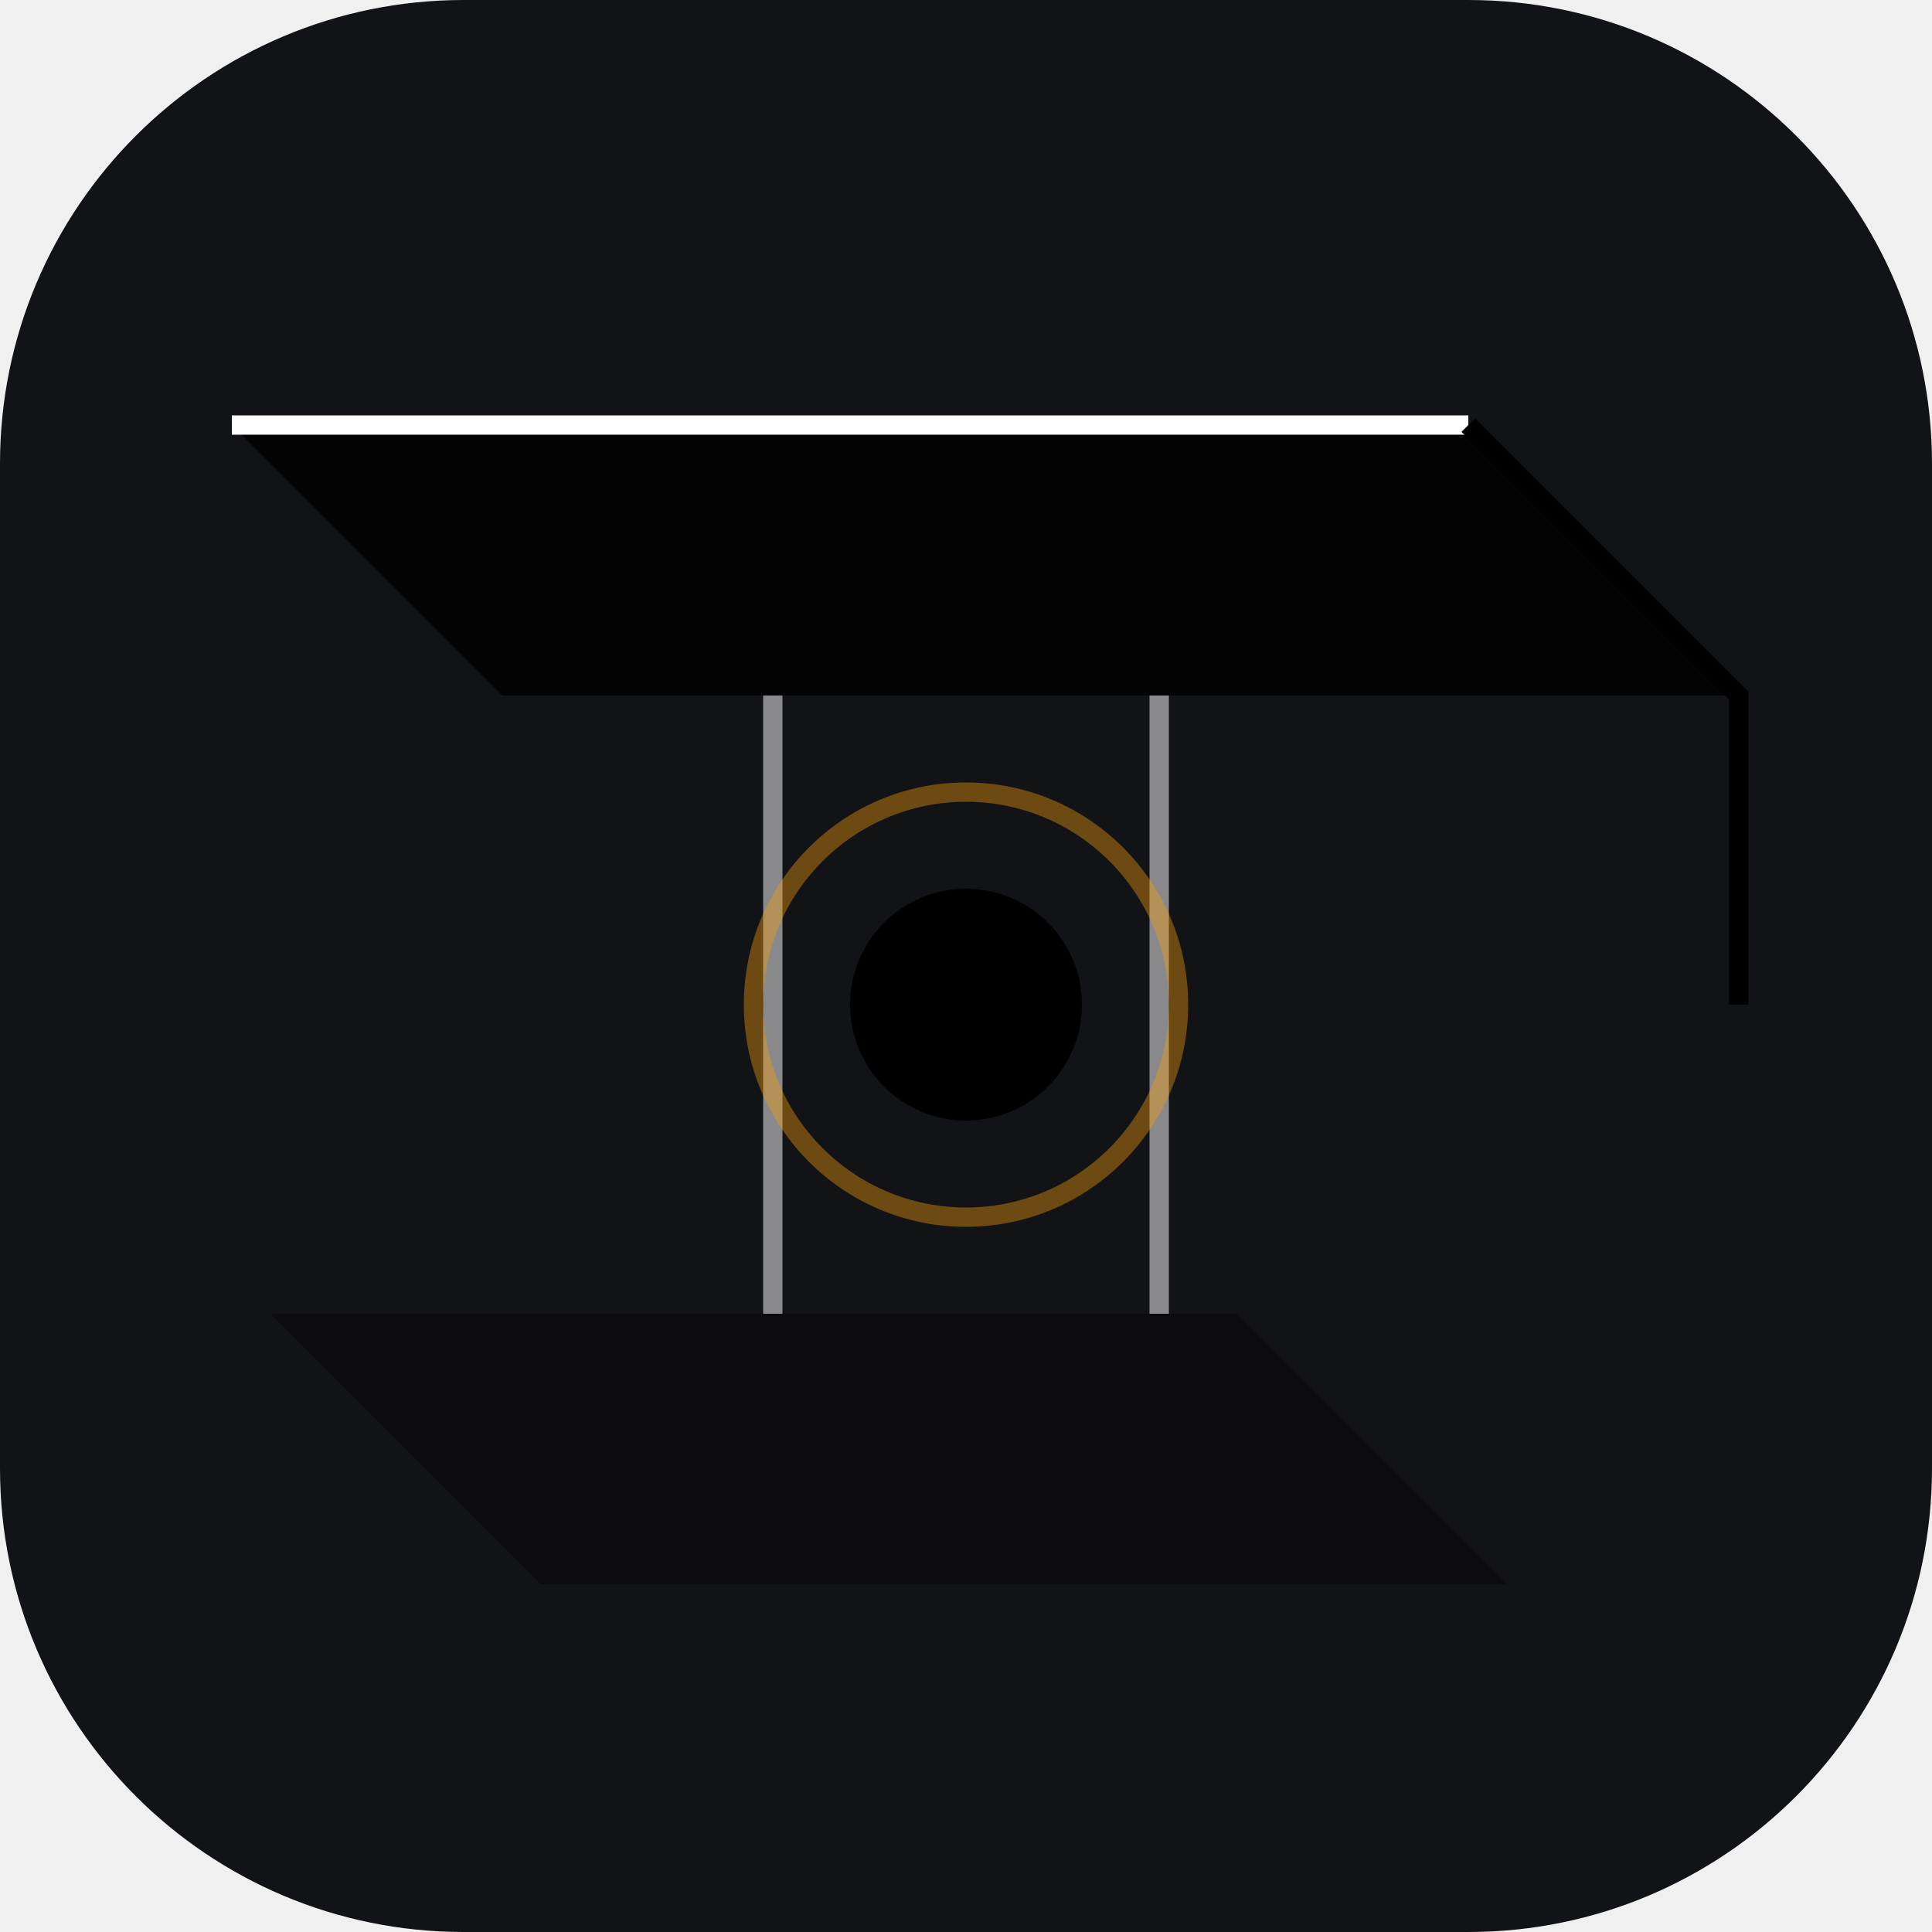
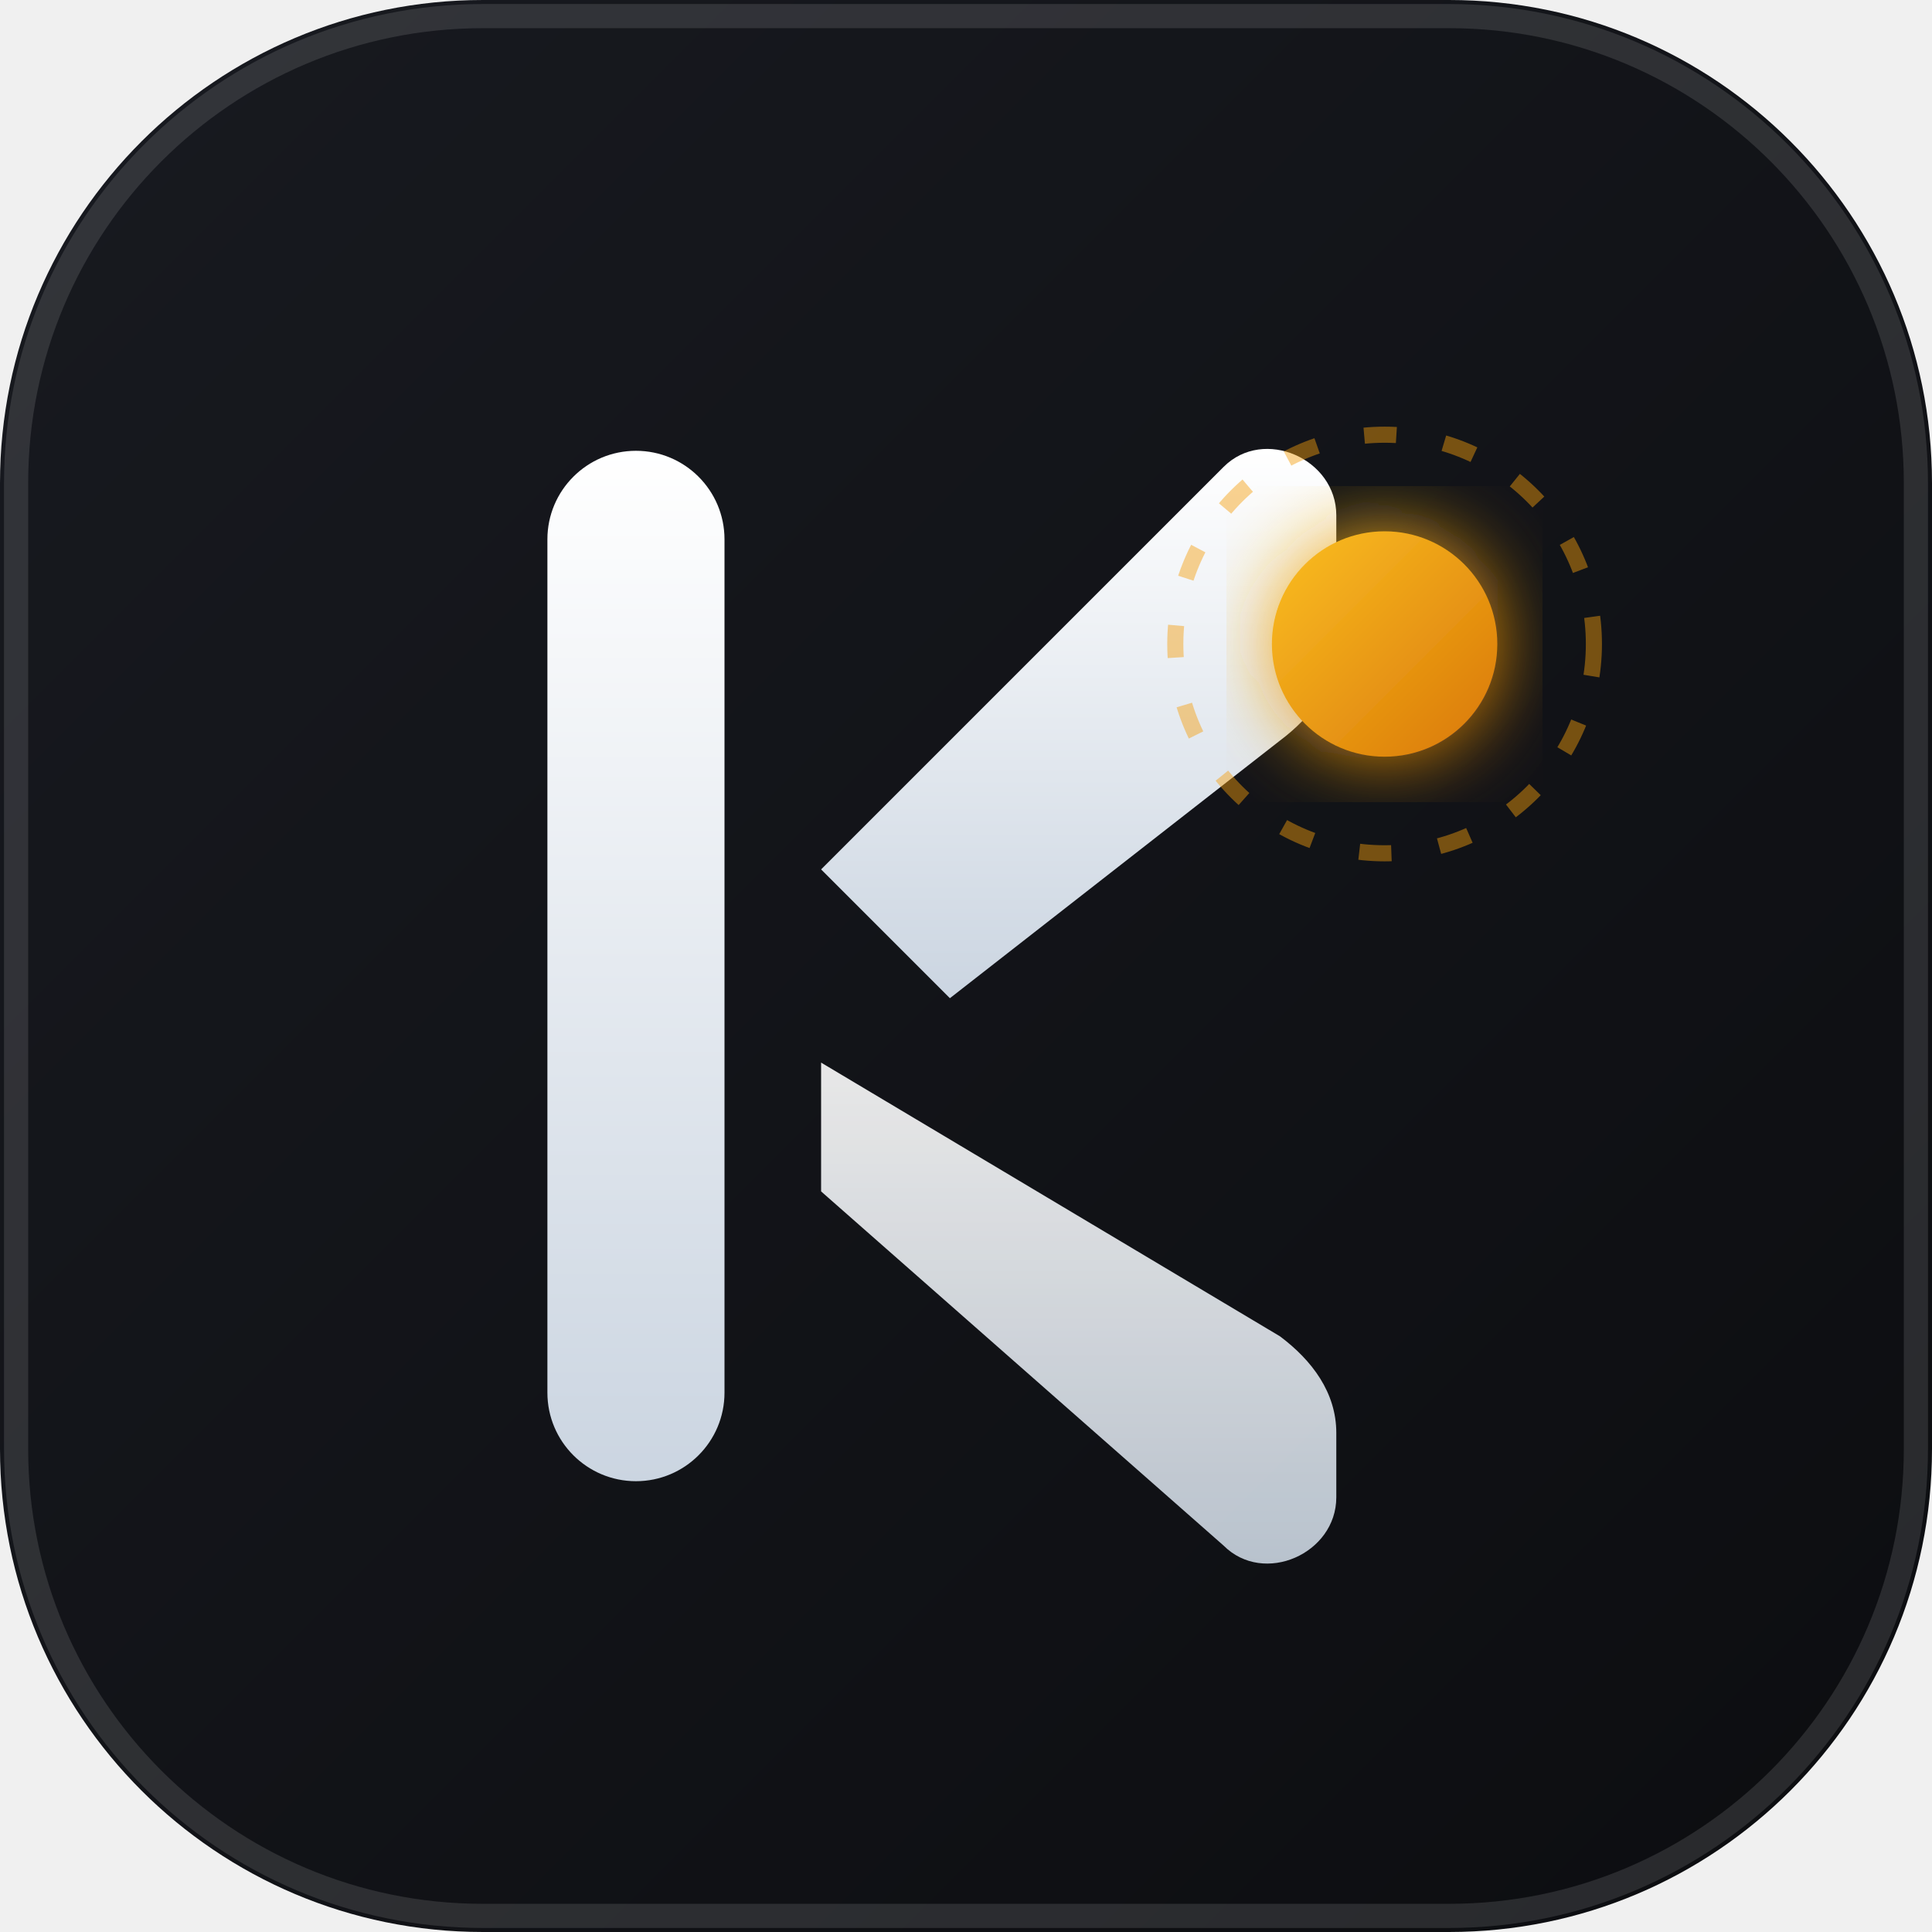
- <svg xmlns="http://www.w3.org/2000/svg" width="100" height="100" viewBox="0 0 100 100" fill="none">
-   <rect width="100" height="100" rx="24" fill="#121316" />
+ <svg xmlns="http://www.w3.org/2000/svg" viewBox="0 0 120 120" role="img" aria-label="KAIROS Lakeside Sanctuary">
  <defs>
-     <linearGradient id="favAmber" x1="0%" y1="0%" x2="100%" y2="100%">
-       <stop offset="0%" stopColor="#fbbf24" />
-       <stop offset="100%" stopColor="#d97706" />
+     <linearGradient id="kairos-bg" x1="0%" y1="0%" x2="100%" y2="100%">
+       <stop offset="0%" stop-color="#181a20" />
+       <stop offset="100%" stop-color="#0c0d10" />
    </linearGradient>
-     <linearGradient id="favMetal" x1="0%" y1="0%" x2="100%" y2="100%">
-       <stop offset="0%" stopColor="#ffffff" stopOpacity="0.95" />
-       <stop offset="100%" stopColor="#94a3b8" stopOpacity="0.5" />
+     <linearGradient id="kairos-gold" x1="0%" y1="0%" x2="100%" y2="100%">
+       <stop offset="0%" stop-color="#fbbf24" />
+       <stop offset="100%" stop-color="#d97706" />
    </linearGradient>
+     <linearGradient id="kairos-steel" x1="0%" y1="0%" x2="0%" y2="100%">
+       <stop offset="0%" stop-color="#ffffff" />
+       <stop offset="100%" stop-color="#cbd5e1" />
+     </linearGradient>
+     <filter id="kairos-glow" x="-20%" y="-20%" width="140%" height="140%">
+       <feGaussianBlur stdDeviation="2.5" result="blur" />
+       <feComposite in="SourceGraphic" in2="blur" operator="over" />
+     </filter>
  </defs>
-   <polygon points="14,68 64,68 78,82 28,82" fill="url(#favMetal)" opacity="0.35" />
-   <line x1="14" y1="68" x2="64" y2="68" stroke="url(#favMetal)" strokeWidth="3" strokeLinecap="round" />
-   <line x1="40" y1="68" x2="40" y2="36" stroke="#ffffff" strokeWidth="2" strokeDasharray="3 3" opacity="0.5" />
-   <line x1="60" y1="68" x2="60" y2="36" stroke="#ffffff" strokeWidth="2" strokeDasharray="3 3" opacity="0.5" />
-   <polygon points="26,36 90,36 76,22 12,22" fill="url(#favMetal)" opacity="0.85" />
-   <line x1="12" y1="22" x2="76" y2="22" stroke="#ffffff" strokeWidth="3" strokeLinecap="round" />
-   <line x1="26" y1="36" x2="90" y2="36" stroke="url(#favAmber)" strokeWidth="3" strokeLinecap="round" />
-   <polyline points="76,22 90,36 90,52" stroke="url(#favAmber)" strokeWidth="3" strokeLinecap="round" strokeLinejoin="round" />
-   <circle cx="50" cy="52" r="6" fill="url(#favAmber)" />
-   <circle cx="50" cy="52" r="11" stroke="#f59e0b" strokeWidth="1.5" opacity="0.4" />
+   <rect width="120" height="120" rx="30" fill="url(#kairos-bg)" />
+   <rect x="1" y="1" width="118" height="118" rx="29" fill="none" stroke="rgba(255,255,255,0.12)" stroke-width="1.5" />
+   <rect x="34" y="28" width="11" height="64" rx="5.5" fill="url(#kairos-steel)" />
+   <path d="M51 54 L76 29 C78.5 26.5 83 28.5 83 32 L83 40 C83 42.5 81.5 44.5 79.5 46 L59 62 Z" fill="url(#kairos-steel)" />
+   <path d="M51 66 L79.5 83 C81.5 84.5 83 86.5 83 89 L83 93 C83 96.5 78.5 98.5 76 96 L51 74 Z" fill="url(#kairos-steel)" opacity="0.9" />
+   <circle cx="86" cy="40" r="7" fill="url(#kairos-gold)" filter="url(#kairos-glow)" />
+   <circle cx="86" cy="40" r="13" fill="none" stroke="#f59e0b" stroke-width="1" stroke-dasharray="2 3" opacity="0.45" />
</svg>
